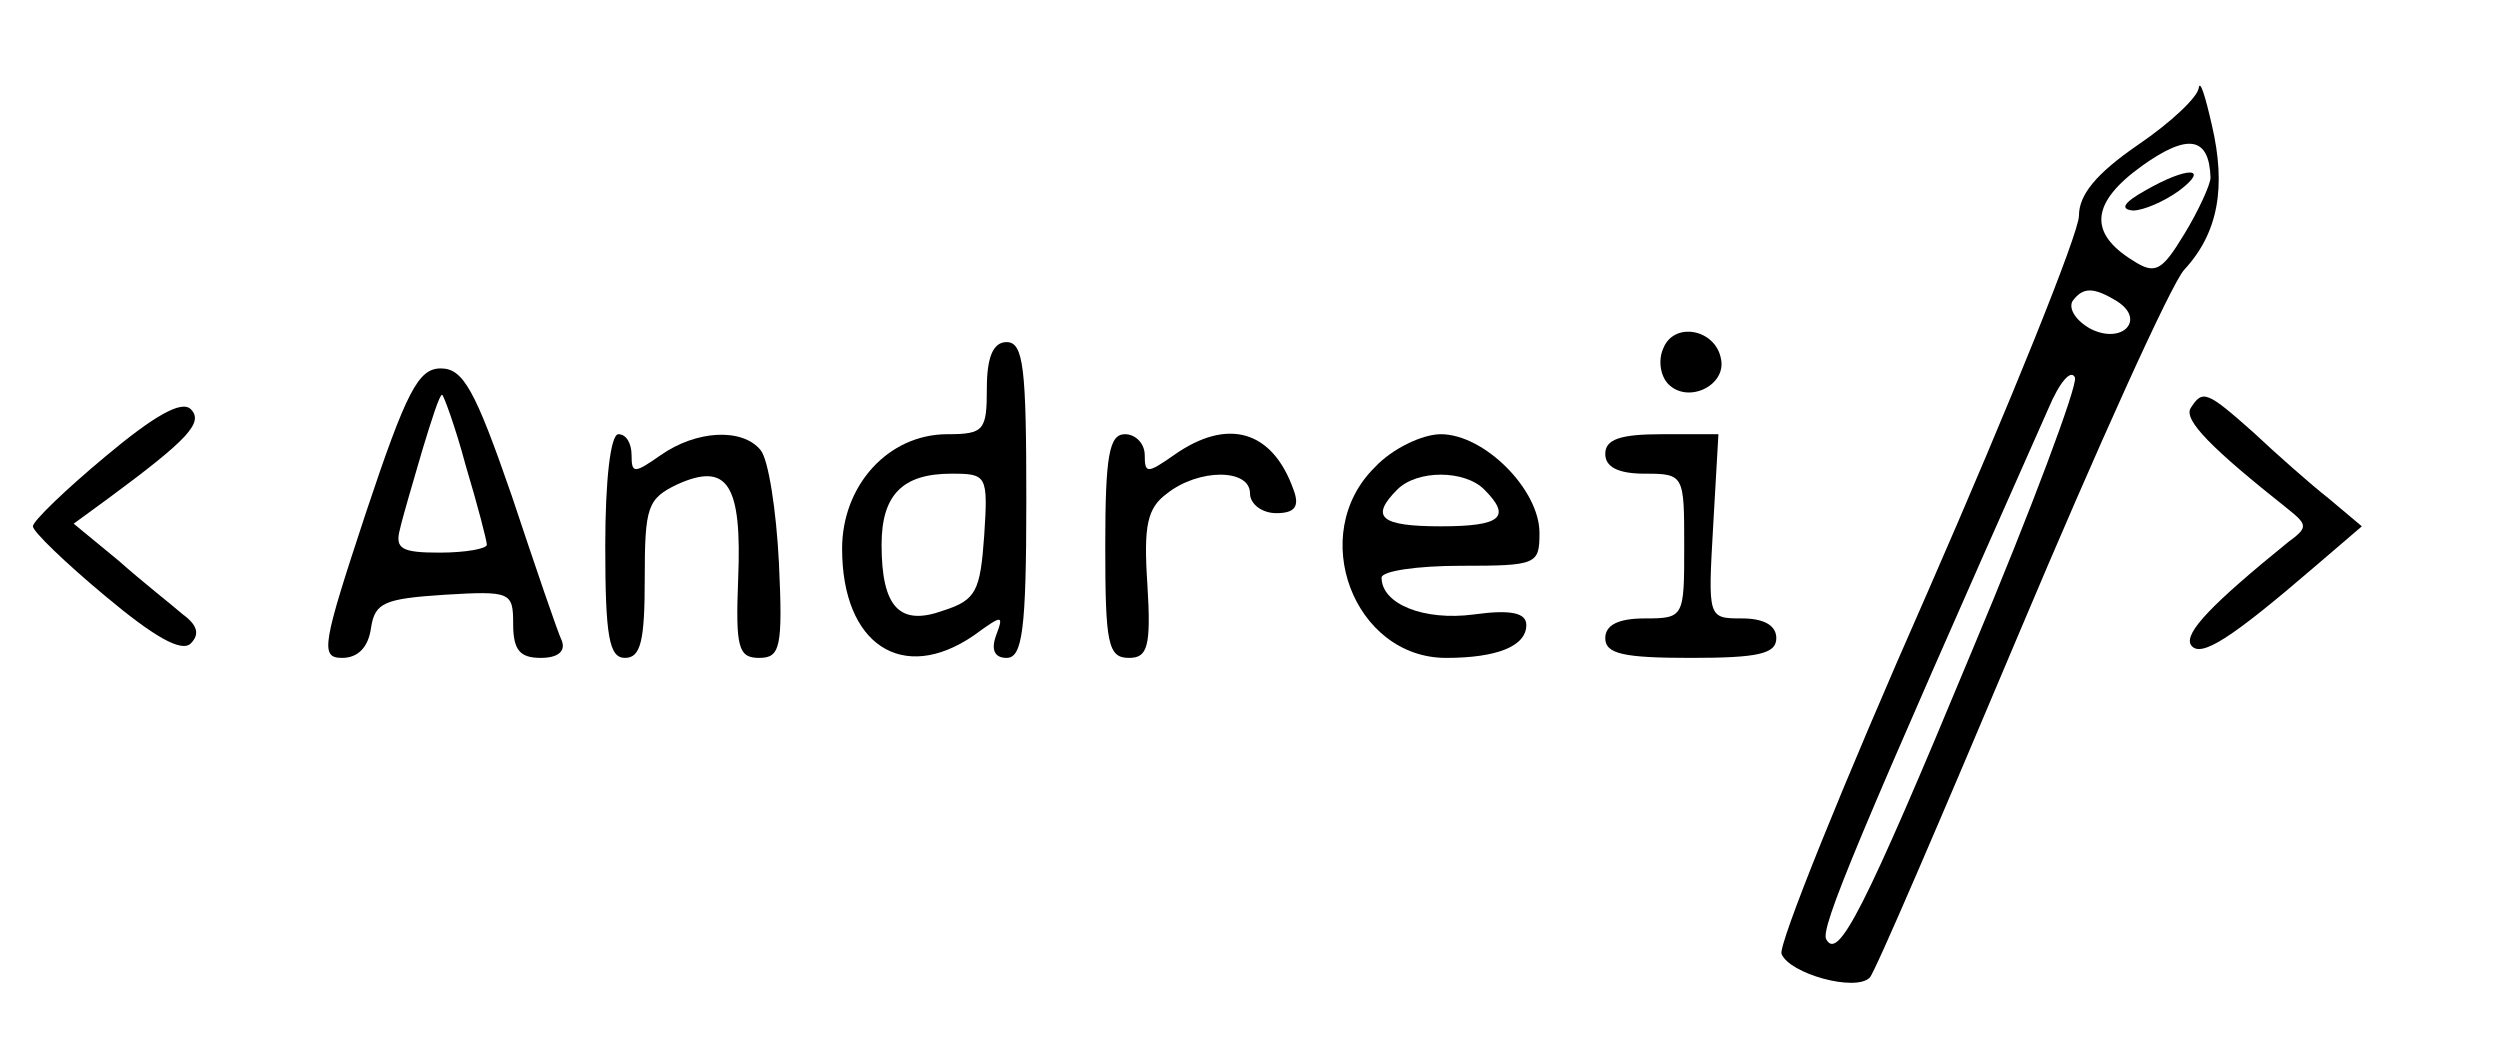
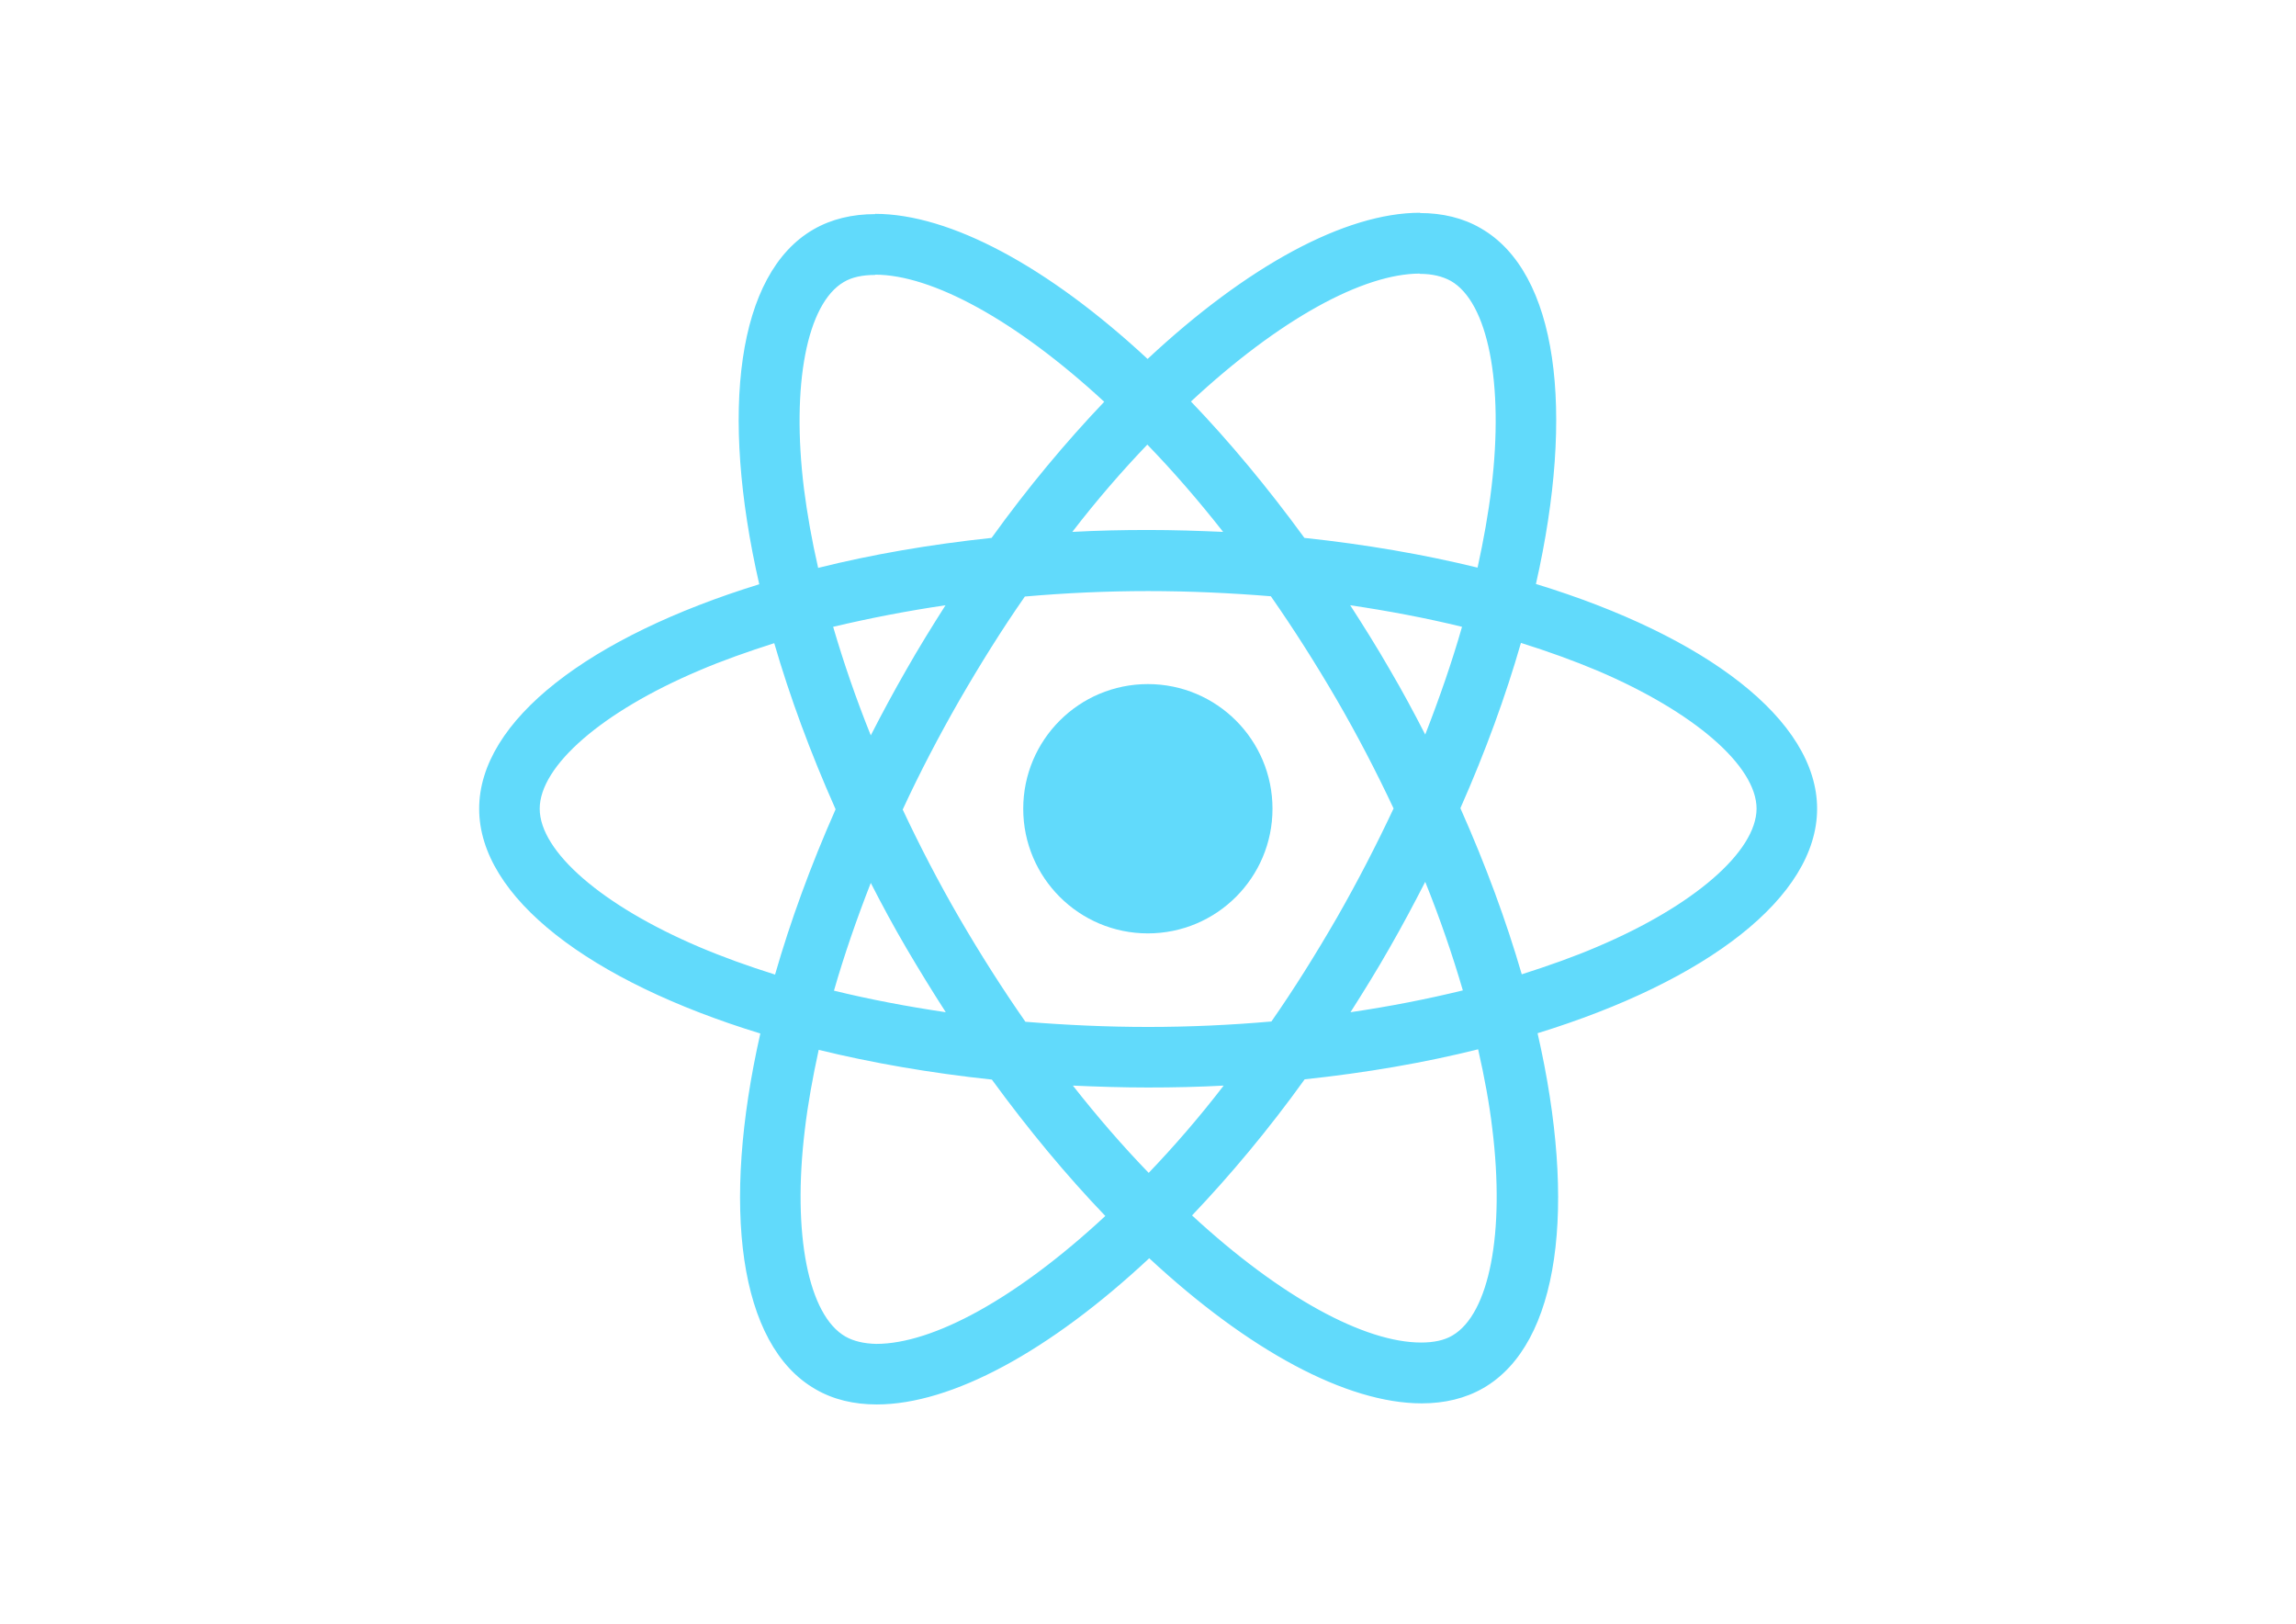
- <svg xmlns="http://www.w3.org/2000/svg" version="1.0" width="190px" height="80px" viewBox="0 0 190 80" preserveAspectRatio="xMidYMid meet">
-   <g transform="translate(0,80) scale(0.1,-0.1)" fill="#000000" stroke="none">
-     <path d="M1671 733 c-1 -7 -21 -26 -46 -43 -32 -22 -45 -38 -45 -54 0 -13 -52 -142 -115 -286 -64 -145 -114 -269 -111 -275 6 -15 56 -29 67 -18 4 4 55 123 114 263 59 140 115 264 125 275 26 28 32 63 21 110 -5 22 -9 35 -10 28z m9 -68 c0 -5 -9 -25 -20 -43 -17 -28 -22 -31 -39 -20 -34 21 -32 44 7 72 35 25 51 22 52 -9z m-71 -94 c22 -14 4 -33 -20 -21 -11 6 -17 15 -14 21 8 11 16 11 34 0z m-110 -265 c-83 -200 -102 -236 -111 -220 -5 8 23 75 169 404 8 19 17 30 20 23 2 -6 -33 -100 -78 -207z" />
-     <path d="M1630 655 c-16 -9 -19 -14 -9 -15 8 0 24 7 35 15 24 18 7 19 -26 0z" />
-     <path d="M1264 535 c-4 -9 -2 -21 4 -27 15 -15 44 -1 40 19 -4 23 -36 29 -44 8z" />
-     <path d="M750 505 c0 -32 -2 -35 -30 -35 -45 0 -80 -39 -80 -87 0 -73 46 -103 100 -66 22 16 23 16 17 0 -4 -11 -1 -17 8 -17 12 0 15 21 15 120 0 100 -2 120 -15 120 -10 0 -15 -11 -15 -35z m-2 -112 c-3 -42 -6 -49 -31 -57 -33 -12 -47 2 -47 50 0 38 16 54 53 54 27 0 28 -1 25 -47z" />
-     <path d="M278 410 c-33 -100 -35 -110 -18 -110 12 0 20 8 22 23 3 19 10 22 56 25 50 3 52 2 52 -22 0 -20 5 -26 21 -26 13 0 19 5 16 13 -3 6 -20 56 -38 110 -28 81 -37 97 -54 97 -17 0 -26 -17 -57 -110z m76 36 c9 -30 16 -57 16 -60 0 -3 -16 -6 -36 -6 -29 0 -34 3 -30 18 2 9 10 36 17 60 7 23 13 42 15 42 1 0 10 -24 18 -54z" />
-     <path d="M80 453 c-30 -25 -55 -49 -55 -53 0 -4 25 -28 55 -53 37 -31 58 -43 65 -36 7 7 5 14 -6 22 -8 7 -31 25 -49 41 l-34 28 26 19 c61 45 73 58 63 68 -7 7 -28 -5 -65 -36z" />
-     <path d="M1665 490 c-6 -9 16 -31 74 -77 15 -12 15 -14 0 -25 -58 -47 -79 -69 -74 -78 7 -11 31 5 95 60 l35 30 -25 21 c-14 11 -40 34 -57 50 -36 32 -39 33 -48 19z" />
-     <path d="M460 385 c0 -69 3 -85 15 -85 12 0 15 13 15 60 0 55 2 61 25 72 38 17 49 0 46 -72 -2 -52 0 -60 16 -60 16 0 18 8 15 72 -2 40 -8 79 -14 86 -14 17 -49 15 -76 -4 -20 -14 -22 -14 -22 0 0 9 -4 16 -10 16 -6 0 -10 -35 -10 -85z" />
-     <path d="M840 385 c0 -74 2 -85 18 -85 14 0 17 8 14 56 -3 45 0 58 15 69 24 19 63 19 63 0 0 -8 9 -15 20 -15 14 0 18 5 13 18 -16 45 -50 55 -91 26 -20 -14 -22 -14 -22 0 0 9 -7 16 -15 16 -12 0 -15 -16 -15 -85z" />
-     <path d="M1045 445 c-52 -51 -16 -145 54 -145 39 0 61 9 61 25 0 9 -11 12 -40 8 -38 -5 -70 8 -70 28 0 5 27 9 60 9 58 0 60 1 60 25 0 33 -42 75 -75 75 -14 0 -37 -11 -50 -25z m83 -17 c21 -21 13 -28 -33 -28 -46 0 -54 7 -33 28 15 15 51 15 66 0z" />
-     <path d="M1220 455 c0 -10 10 -15 30 -15 30 0 30 -1 30 -55 0 -54 0 -55 -30 -55 -20 0 -30 -5 -30 -15 0 -12 14 -15 65 -15 51 0 65 3 65 15 0 10 -10 15 -26 15 -26 0 -26 0 -22 70 l4 70 -43 0 c-32 0 -43 -4 -43 -15z" />
+ <svg xmlns="http://www.w3.org/2000/svg" viewBox="0 0 841.9 595.3">
+   <g fill="#61DAFB">
+     <path d="M666.3 296.5c0-32.5-40.7-63.3-103.1-82.4 14.4-63.6 8-114.2-20.2-130.4-6.5-3.8-14.1-5.6-22.4-5.6v22.3c4.6 0 8.3.9 11.4 2.6 13.6 7.8 19.5 37.5 14.9 75.7-1.1 9.4-2.9 19.3-5.1 29.4-19.6-4.8-41-8.5-63.5-10.9-13.5-18.5-27.5-35.3-41.6-50 32.6-30.3 63.2-46.9 84-46.9V78c-27.5 0-63.5 19.6-99.9 53.6-36.4-33.8-72.4-53.2-99.9-53.2v22.3c20.7 0 51.4 16.5 84 46.6-14 14.7-28 31.4-41.3 49.9-22.6 2.4-44 6.1-63.6 11-2.3-10-4-19.7-5.2-29-4.7-38.2 1.1-67.9 14.6-75.8 3-1.8 6.9-2.6 11.5-2.6V78.5c-8.4 0-16 1.8-22.6 5.6-28.1 16.2-34.4 66.7-19.9 130.1-62.2 19.2-102.7 49.9-102.7 82.3 0 32.5 40.7 63.3 103.1 82.4-14.4 63.6-8 114.2 20.2 130.4 6.5 3.8 14.1 5.6 22.5 5.6 27.5 0 63.5-19.6 99.9-53.6 36.4 33.8 72.4 53.2 99.9 53.2 8.4 0 16-1.8 22.6-5.6 28.1-16.2 34.4-66.7 19.9-130.1 62-19.1 102.5-49.9 102.5-82.3zm-130.2-66.7c-3.7 12.9-8.3 26.2-13.5 39.5-4.1-8-8.4-16-13.1-24-4.6-8-9.5-15.8-14.4-23.4 14.2 2.1 27.9 4.7 41 7.9zm-45.8 106.5c-7.8 13.5-15.8 26.3-24.1 38.2-14.9 1.3-30 2-45.2 2-15.1 0-30.2-.7-45-1.9-8.3-11.9-16.4-24.6-24.2-38-7.6-13.1-14.5-26.4-20.8-39.8 6.2-13.4 13.2-26.8 20.7-39.9 7.8-13.5 15.8-26.3 24.1-38.2 14.9-1.3 30-2 45.2-2 15.1 0 30.2.7 45 1.9 8.3 11.9 16.4 24.6 24.2 38 7.6 13.1 14.5 26.4 20.8 39.8-6.3 13.4-13.2 26.8-20.7 39.9zm32.3-13c5.4 13.4 10 26.8 13.8 39.8-13.1 3.2-26.9 5.9-41.2 8 4.9-7.7 9.8-15.6 14.4-23.7 4.6-8 8.9-16.1 13-24.1zM421.2 430c-9.3-9.6-18.6-20.3-27.8-32 9 .4 18.2.7 27.5.7 9.4 0 18.7-.2 27.8-.7-9 11.7-18.3 22.4-27.5 32zm-74.4-58.9c-14.2-2.1-27.9-4.7-41-7.9 3.7-12.9 8.3-26.2 13.5-39.5 4.1 8 8.4 16 13.1 24 4.7 8 9.5 15.8 14.4 23.4zM420.7 163c9.3 9.6 18.6 20.3 27.8 32-9-.4-18.2-.7-27.5-.7-9.4 0-18.7.2-27.8.7 9-11.7 18.3-22.4 27.5-32zm-74 58.9c-4.9 7.7-9.8 15.6-14.4 23.7-4.6 8-8.9 16-13 24-5.4-13.4-10-26.8-13.8-39.8 13.1-3.1 26.9-5.8 41.2-7.9zm-90.5 125.2c-35.4-15.1-58.3-34.9-58.3-50.6 0-15.7 22.9-35.6 58.3-50.6 8.6-3.7 18-7 27.7-10.1 5.7 19.6 13.2 40 22.5 60.9-9.2 20.8-16.6 41.1-22.2 60.6-9.9-3.1-19.3-6.5-28-10.2zM310 490c-13.6-7.8-19.5-37.5-14.9-75.7 1.1-9.4 2.9-19.3 5.1-29.4 19.6 4.8 41 8.5 63.5 10.9 13.5 18.5 27.5 35.3 41.6 50-32.6 30.3-63.2 46.9-84 46.9-4.5-.1-8.3-1-11.3-2.7zm237.2-76.2c4.7 38.2-1.1 67.9-14.6 75.8-3 1.8-6.9 2.6-11.5 2.6-20.7 0-51.4-16.5-84-46.6 14-14.7 28-31.4 41.3-49.9 22.6-2.4 44-6.1 63.6-11 2.3 10.1 4.1 19.8 5.2 29.1zm38.5-66.7c-8.6 3.7-18 7-27.7 10.1-5.7-19.6-13.2-40-22.5-60.9 9.2-20.8 16.6-41.1 22.2-60.6 9.9 3.1 19.3 6.5 28.1 10.2 35.4 15.1 58.3 34.9 58.3 50.6-.1 15.7-23 35.6-58.4 50.6zM320.8 78.4z" />
+     <circle cx="420.9" cy="296.5" r="45.7" />
+     <path d="M520.5 78.1z" />
  </g>
</svg>
